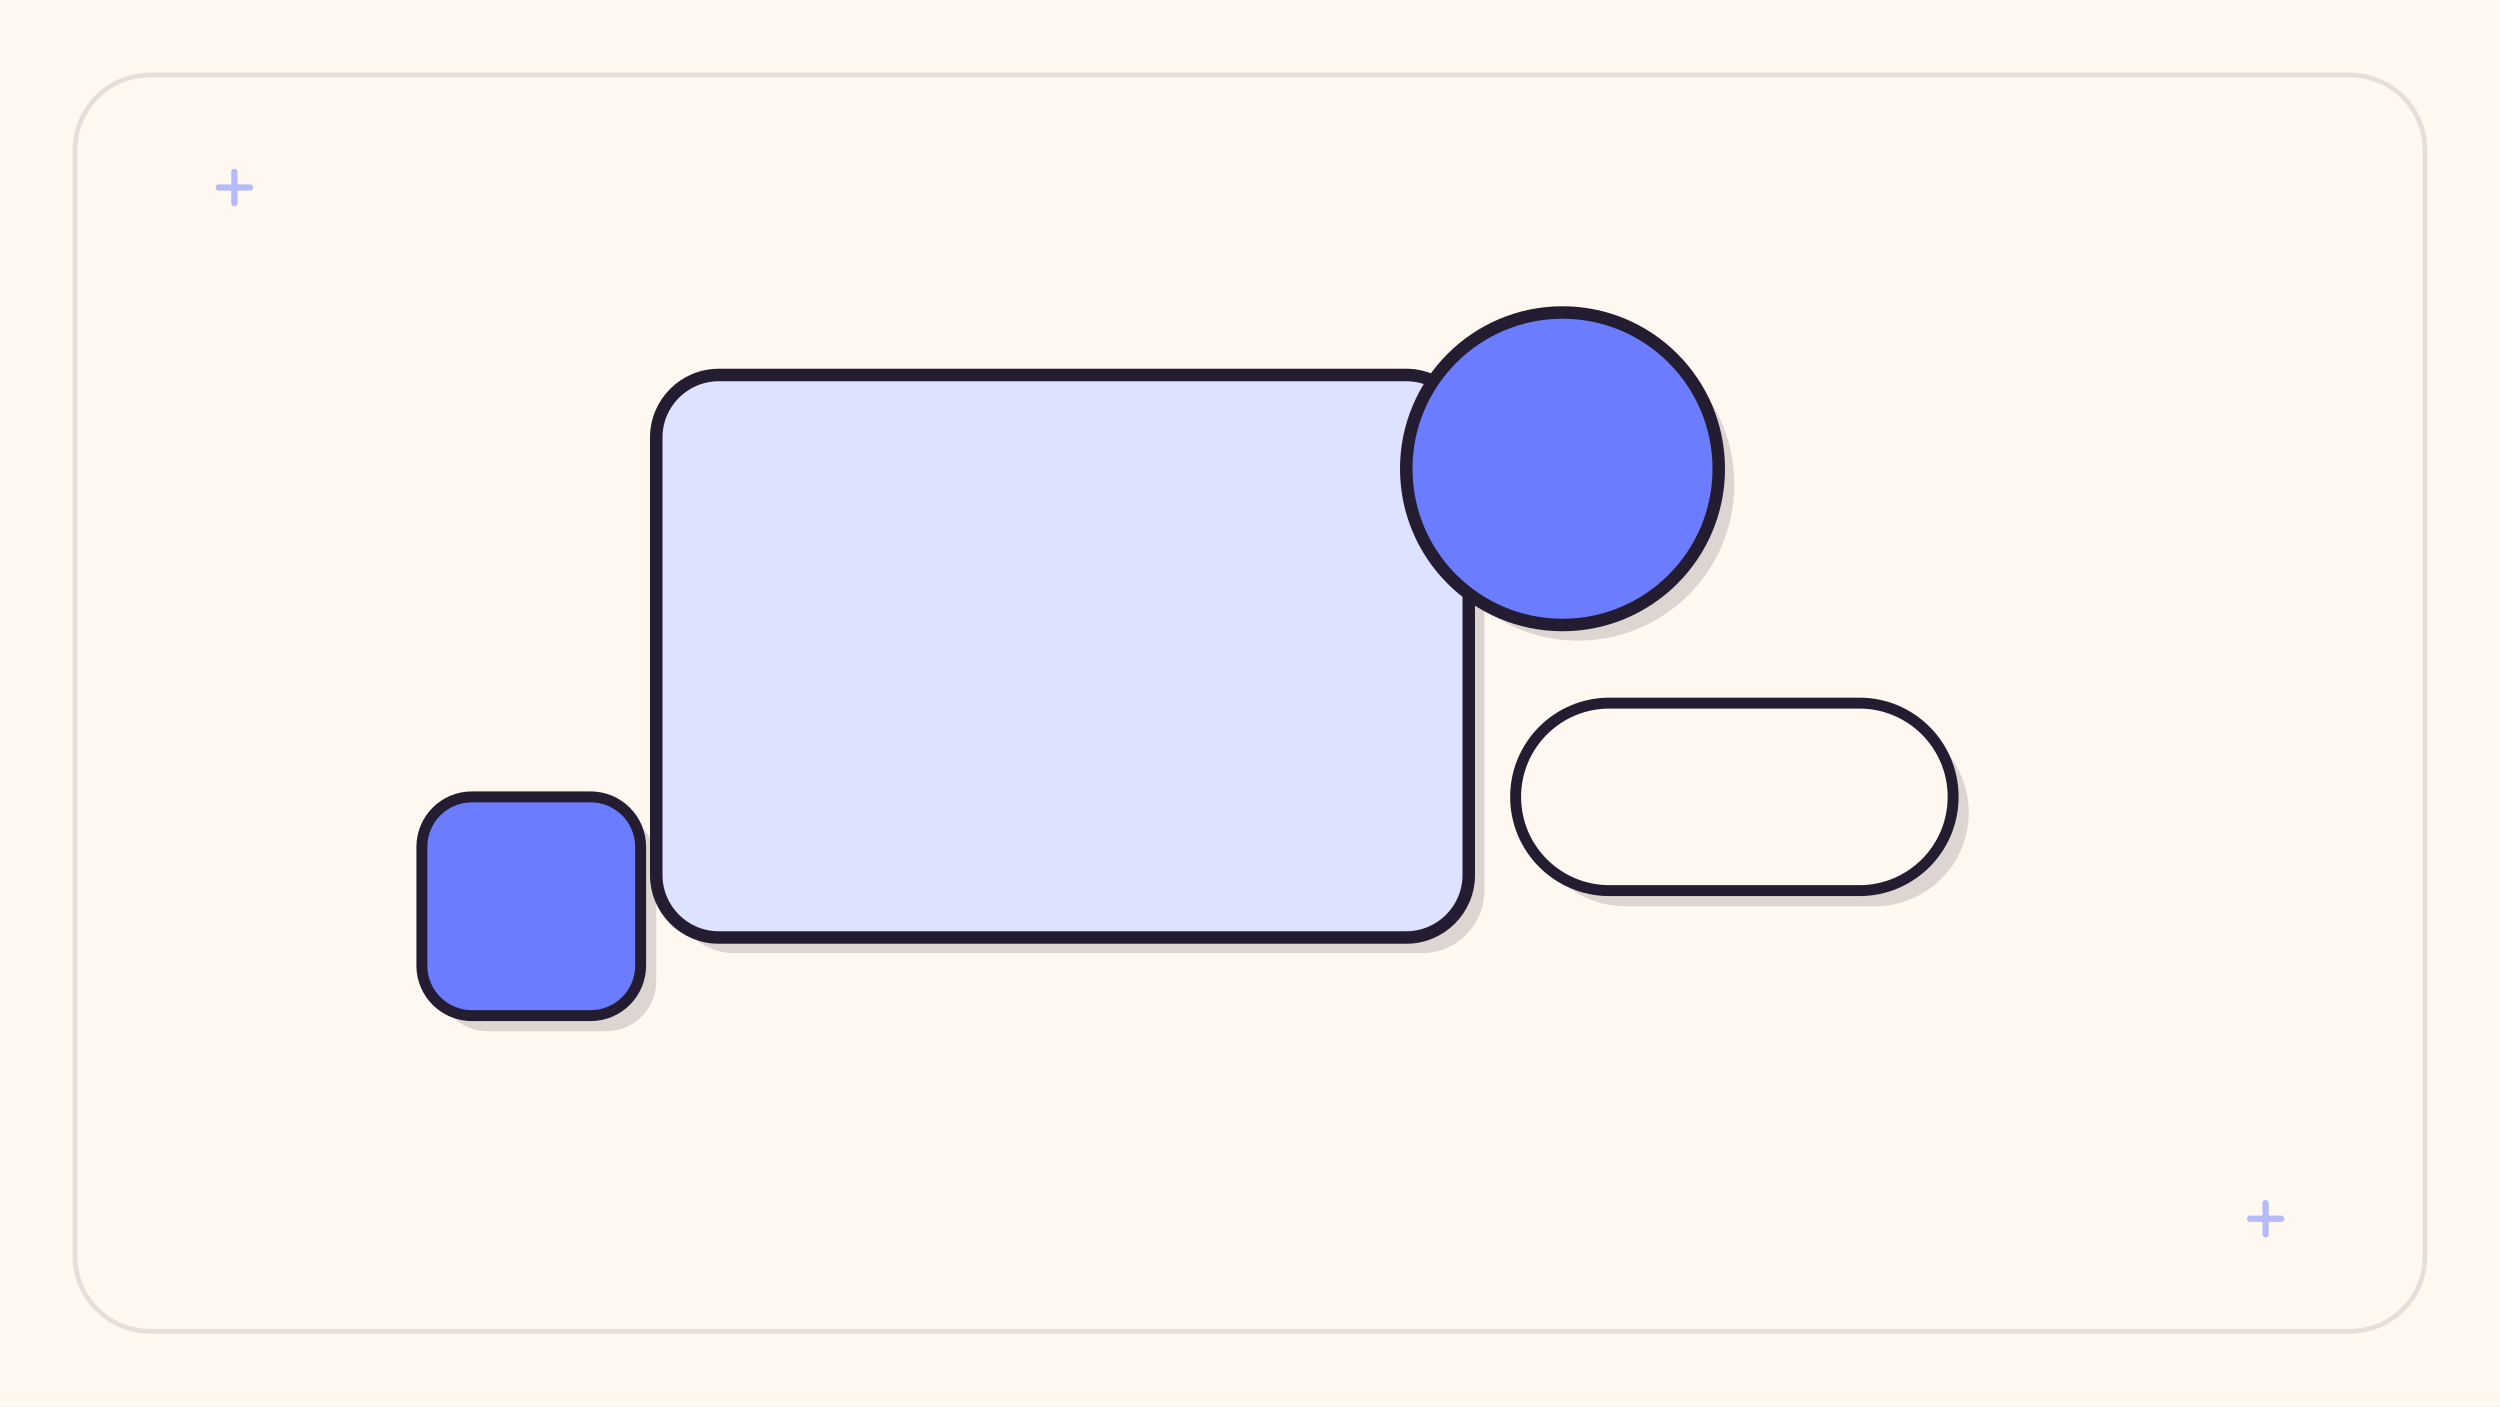
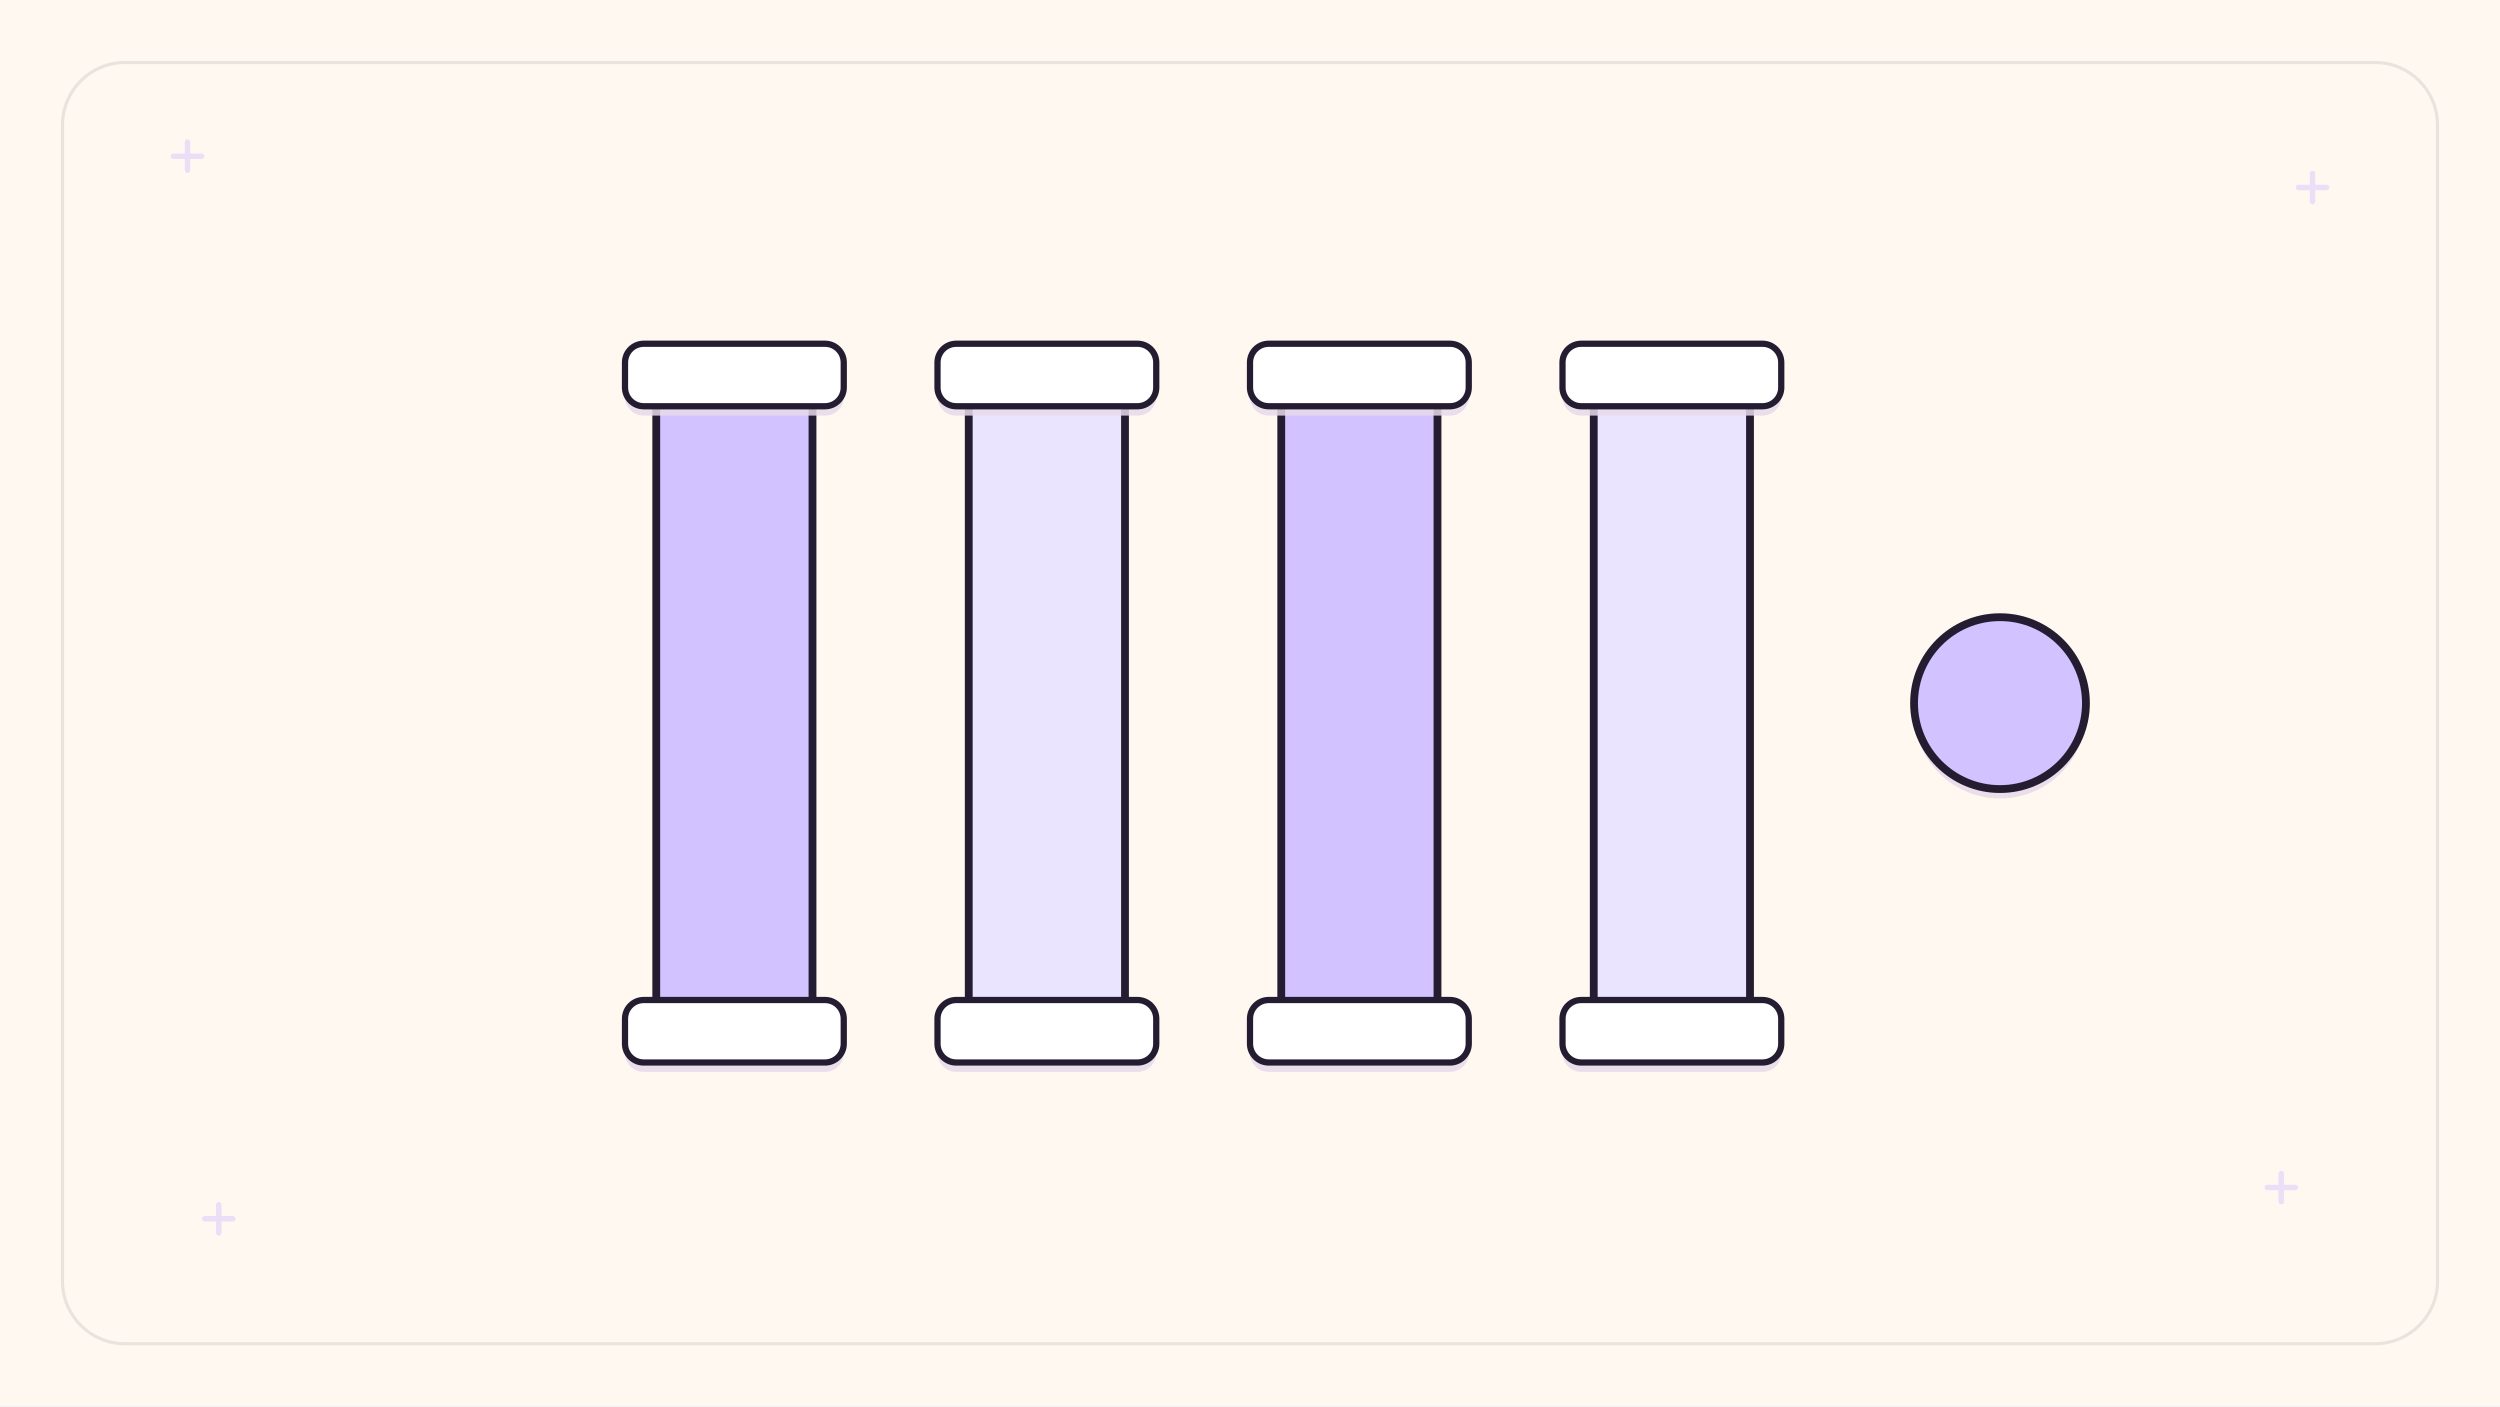
<svg xmlns="http://www.w3.org/2000/svg" viewBox="0 0 1600 900" width="1600" height="900" role="img" aria-label="Generated cover art (policy motif). Not a photo.">
  <rect width="1600" height="900" fill="#fff8f0" />
-   <rect x="48" y="48" width="1504" height="804" rx="48" fill="none" stroke="#241c30" stroke-width="3" opacity=".12" />
-   <rect x="430" y="250" width="520" height="360" rx="40" fill="#241c30" opacity=".16" />
-   <rect x="420" y="240" width="520" height="360" rx="40" fill="#dde2ff" stroke="#241c30" stroke-width="8" />
-   <circle cx="1010" cy="310" r="100" fill="#241c30" opacity=".16" />
-   <circle cx="1000" cy="300" r="100" fill="#6b7cff" stroke="#241c30" stroke-width="8" />
-   <rect x="980" y="460" width="280" height="120" rx="60" fill="#241c30" opacity=".16" />
-   <rect x="970" y="450" width="280" height="120" rx="60" fill="#fff8f0" stroke="#241c30" stroke-width="7" />
-   <rect x="280" y="520" width="140" height="140" rx="32" fill="#241c30" opacity=".16" />
-   <rect x="270" y="510" width="140" height="140" rx="32" fill="#6b7cff" stroke="#241c30" stroke-width="7" />
-   <g stroke="#6b7cff" stroke-width="4" stroke-linecap="round" opacity=".5">
-     <line x1="140" y1="120" x2="160" y2="120" />
-     <line x1="150" y1="110" x2="150" y2="130" />
-     <line x1="1440" y1="780" x2="1460" y2="780" />
-     <line x1="1450" y1="770" x2="1450" y2="790" />
+   <rect x="40" y="40" width="1520" height="820" rx="40" fill="none" stroke="#241c30" stroke-width="2" opacity="0.1" />
+   <rect x="420" y="246" width="100" height="420" rx="18" fill="#e7d9ea" opacity="0.85" />
+   <rect x="420" y="240" width="100" height="420" rx="18" fill="#d2c2ff" stroke="#241c30" stroke-width="5" />
+   <rect x="400" y="226" width="140" height="40" rx="12" fill="#e7d9ea" opacity="0.85" />
+   <rect x="400" y="220" width="140" height="40" rx="12" fill="#ffffff" stroke="#241c30" stroke-width="4" />
+   <rect x="400" y="646" width="140" height="40" rx="12" fill="#e7d9ea" opacity="0.85" />
+   <rect x="400" y="640" width="140" height="40" rx="12" fill="#ffffff" stroke="#241c30" stroke-width="4" />
+   <rect x="620" y="246" width="100" height="420" rx="18" fill="#e7d9ea" opacity="0.85" />
+   <rect x="620" y="240" width="100" height="420" rx="18" fill="#ebe4ff" stroke="#241c30" stroke-width="5" />
+   <rect x="600" y="226" width="140" height="40" rx="12" fill="#e7d9ea" opacity="0.85" />
+   <rect x="600" y="220" width="140" height="40" rx="12" fill="#ffffff" stroke="#241c30" stroke-width="4" />
+   <rect x="600" y="646" width="140" height="40" rx="12" fill="#e7d9ea" opacity="0.85" />
+   <rect x="600" y="640" width="140" height="40" rx="12" fill="#ffffff" stroke="#241c30" stroke-width="4" />
+   <rect x="820" y="246" width="100" height="420" rx="18" fill="#e7d9ea" opacity="0.85" />
+   <rect x="820" y="240" width="100" height="420" rx="18" fill="#d2c2ff" stroke="#241c30" stroke-width="5" />
+   <rect x="800" y="226" width="140" height="40" rx="12" fill="#e7d9ea" opacity="0.85" />
+   <rect x="800" y="220" width="140" height="40" rx="12" fill="#ffffff" stroke="#241c30" stroke-width="4" />
+   <rect x="800" y="646" width="140" height="40" rx="12" fill="#e7d9ea" opacity="0.85" />
+   <rect x="800" y="640" width="140" height="40" rx="12" fill="#ffffff" stroke="#241c30" stroke-width="4" />
+   <rect x="1020" y="246" width="100" height="420" rx="18" fill="#e7d9ea" opacity="0.85" />
+   <rect x="1020" y="240" width="100" height="420" rx="18" fill="#ebe4ff" stroke="#241c30" stroke-width="5" />
+   <rect x="1000" y="226" width="140" height="40" rx="12" fill="#e7d9ea" opacity="0.85" />
+   <rect x="1000" y="220" width="140" height="40" rx="12" fill="#ffffff" stroke="#241c30" stroke-width="4" />
+   <rect x="1000" y="646" width="140" height="40" rx="12" fill="#e7d9ea" opacity="0.85" />
+   <rect x="1000" y="640" width="140" height="40" rx="12" fill="#ffffff" stroke="#241c30" stroke-width="4" />
+   <circle cx="1280" cy="456" r="55" fill="#e7d9ea" opacity="0.85" />
+   <circle cx="1280" cy="450" r="55" fill="#d2c2ff" stroke="#241c30" stroke-width="5" />
+   <g stroke="#d2c2ff" stroke-width="3.5" stroke-linecap="round" opacity="0.45">
+     <line x1="111" y1="100" x2="129" y2="100" />
+     <line x1="120" y1="91" x2="120" y2="109" />
+   </g>
+   <g stroke="#d2c2ff" stroke-width="3.5" stroke-linecap="round" opacity="0.45">
+     <line x1="1471" y1="120" x2="1489" y2="120" />
+     <line x1="1480" y1="111" x2="1480" y2="129" />
+   </g>
+   <g stroke="#d2c2ff" stroke-width="3.5" stroke-linecap="round" opacity="0.45">
+     <line x1="131" y1="780" x2="149" y2="780" />
+     <line x1="140" y1="771" x2="140" y2="789" />
+   </g>
+   <g stroke="#d2c2ff" stroke-width="3.5" stroke-linecap="round" opacity="0.45">
+     <line x1="1451" y1="760" x2="1469" y2="760" />
+     <line x1="1460" y1="751" x2="1460" y2="769" />
  </g>
</svg>
